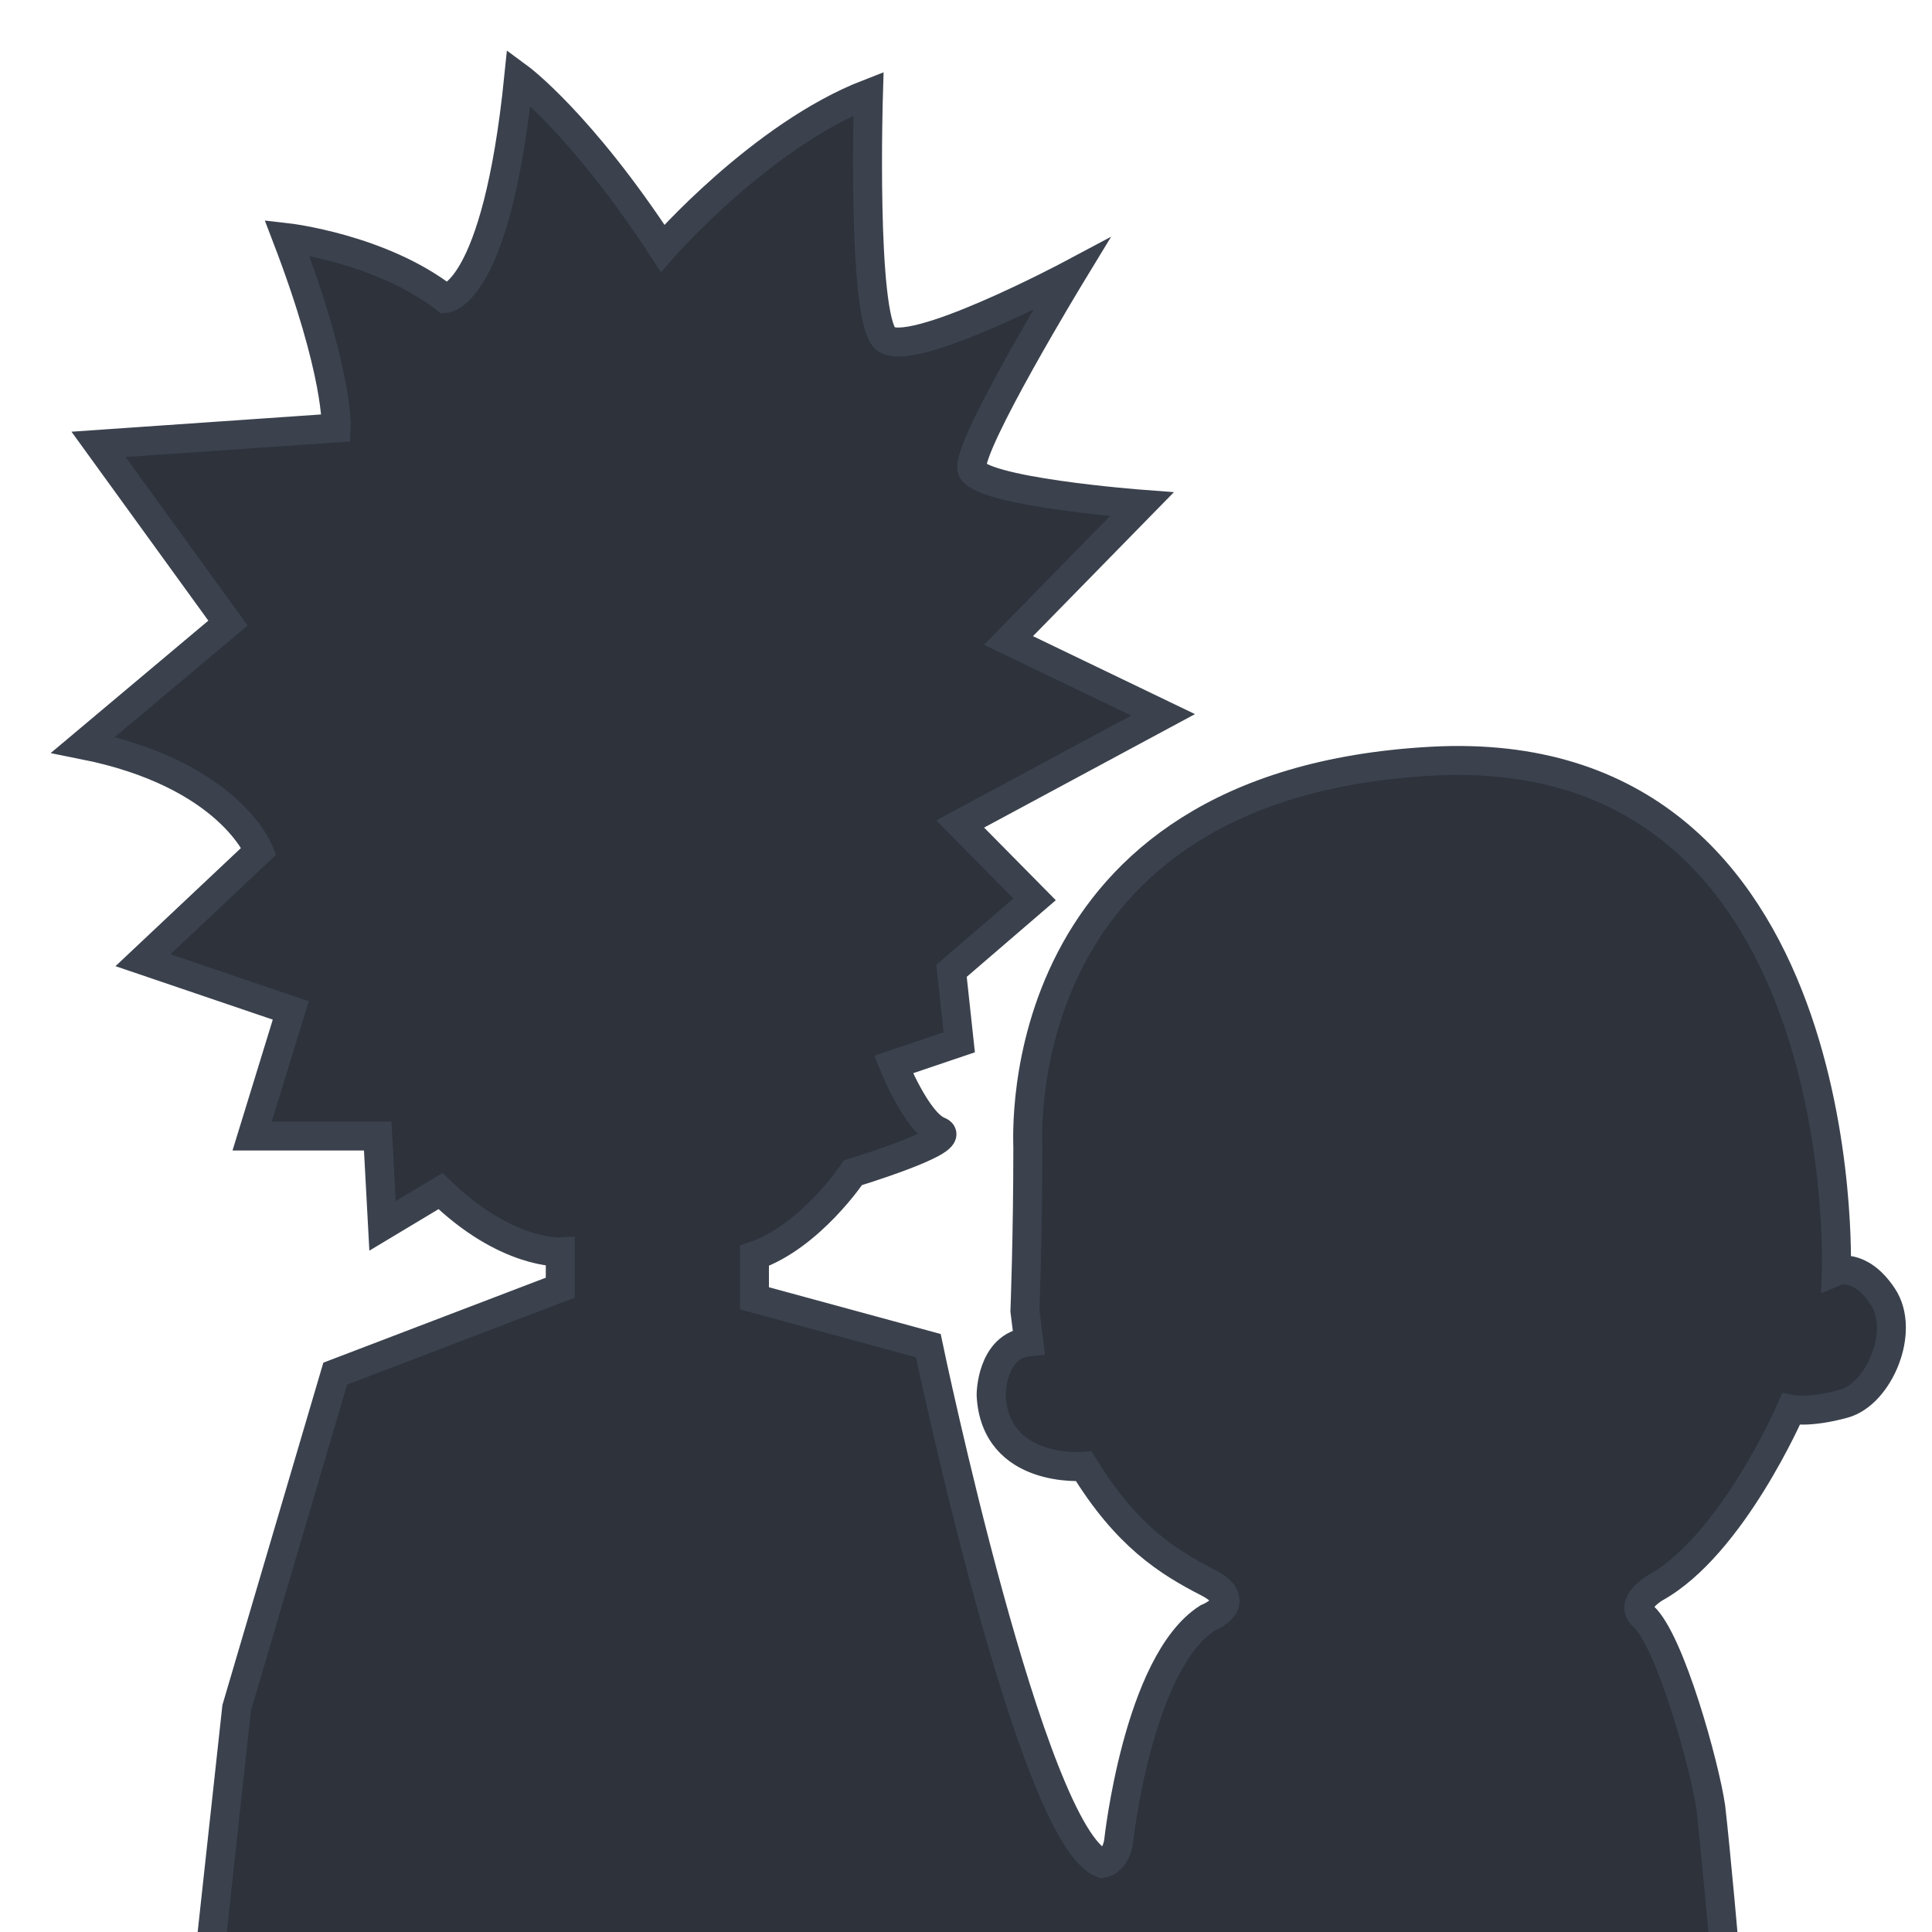
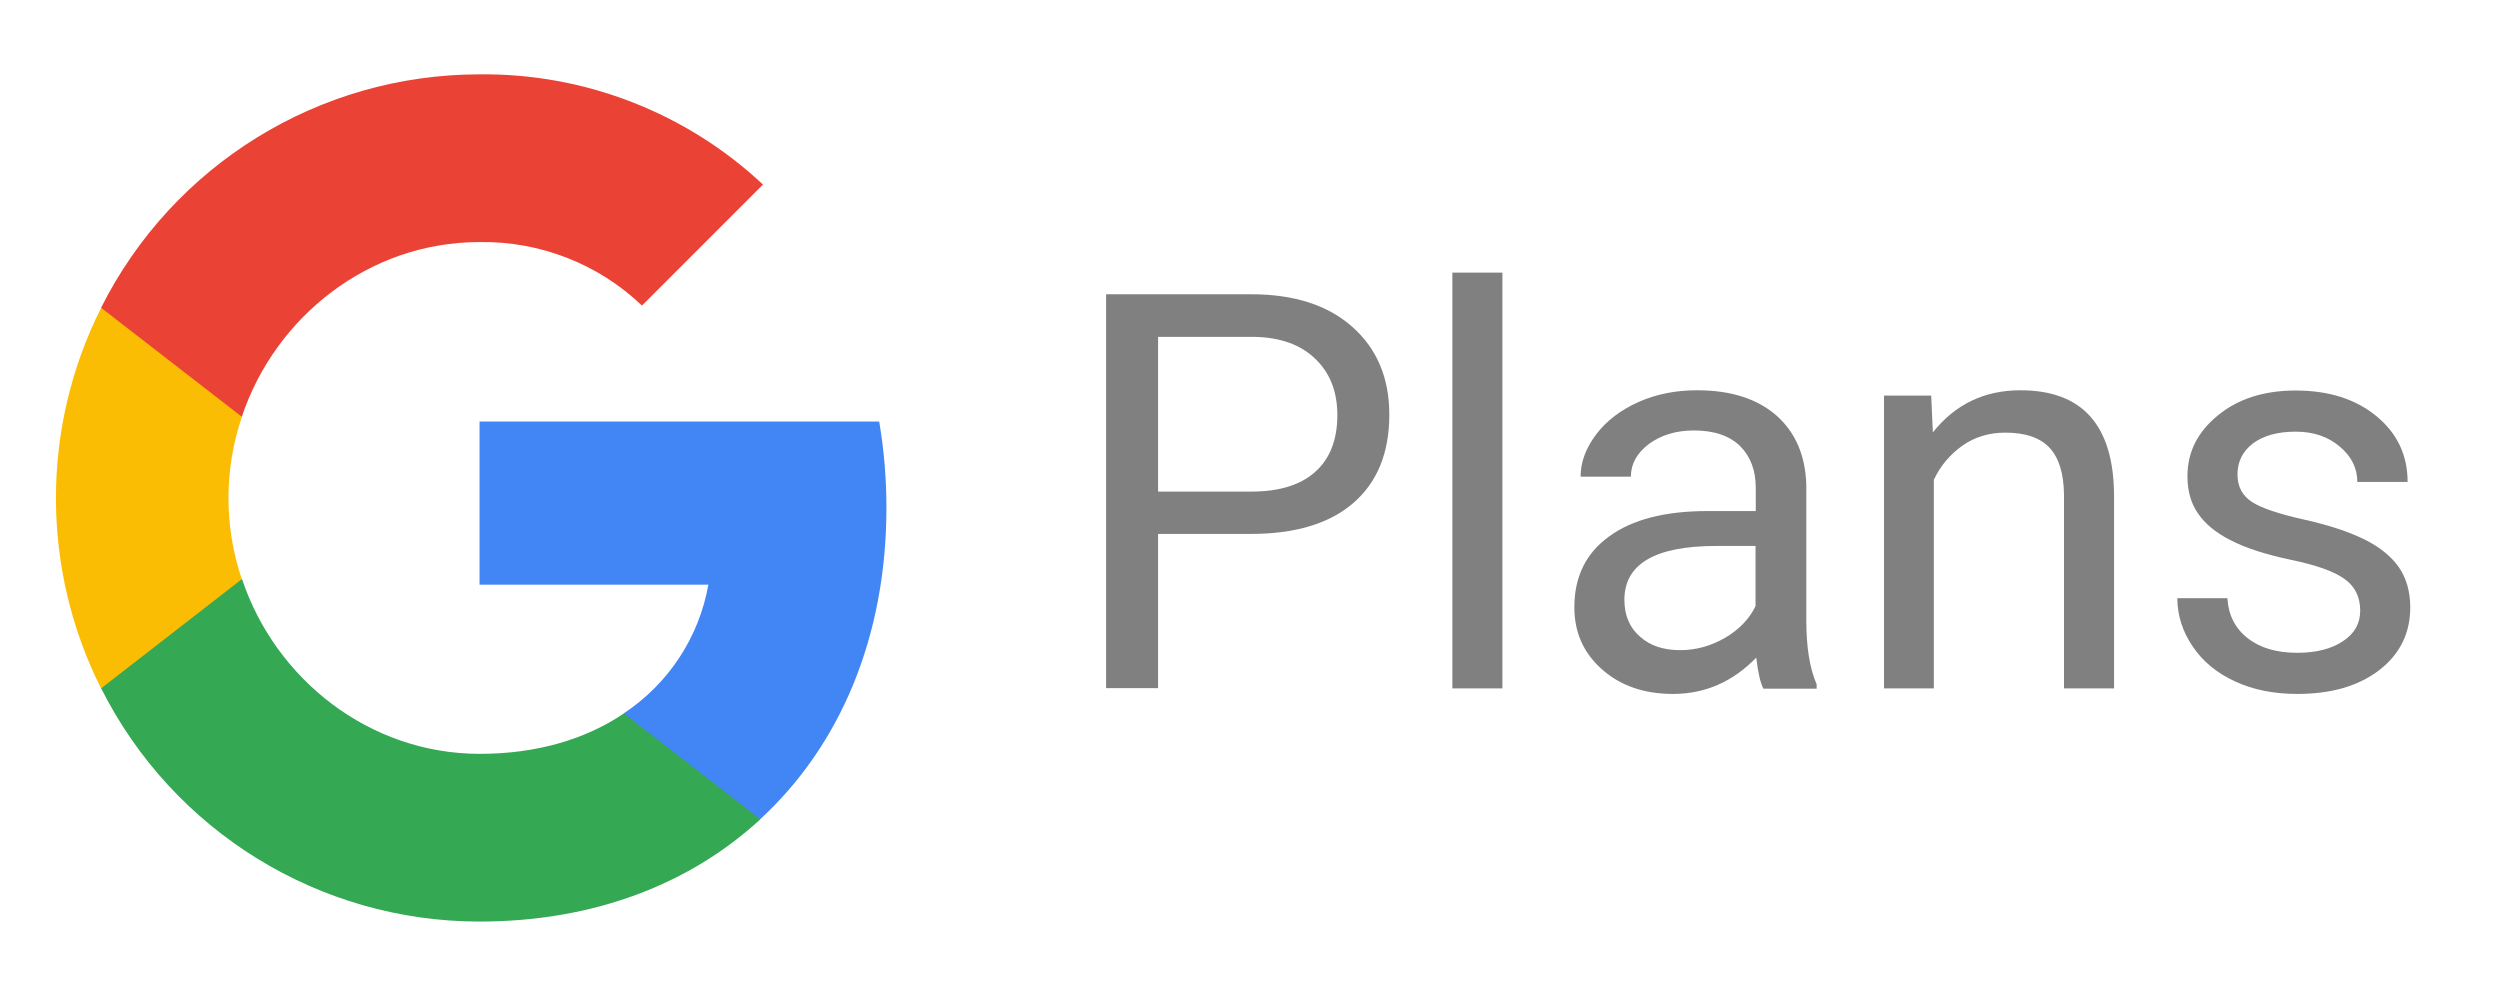
- <svg xmlns="http://www.w3.org/2000/svg" version="1.1" id="Layer_1" x="0px" y="0px" viewBox="0 0 200 200" style="enable-background:new 0 0 200 200;" xml:space="preserve">
+ <svg xmlns="http://www.w3.org/2000/svg" version="1.1" id="Layer_1" x="0px" y="0px" viewBox="0 0 1039 412" style="enable-background:new 0 0 1039 412;" xml:space="preserve">
  <style type="text/css">
- 	.st0{fill:#2D323B;stroke:#3B424E;stroke-width:3;stroke-miterlimit:10;}
+ 	.st0{fill:#4285F4;}
+ 	.st1{fill:#34A853;}
+ 	.st2{fill:#FBBC04;}
+ 	.st3{fill:#EA4335;}
+ 	.st4{fill:#808080;}
</style>
-   <path class="st0" d="M185.4,145.9c0,0-6.1,14.1-14.1,18.5c0,0-2.7,1.6-1.2,2.9c2.8,2.5,6.4,15.6,7,19.8c0.5,4.3,1.5,15.6,1.5,15.6  l-157,0.7l2.9-26.6l10.2-34.6l23.3-8.9v-3.7c0,0-5.6,0.3-12.4-6.3l-6,3.6l-0.5-9.3h-13l4-13l-15.3-5.2l12-11.3c0,0-3.1-8-18.2-11  l15-12.6L10.2,46l24.6-1.7c0,0,0.3-5.6-5.1-19.7c0,0,9.7,1.1,16.4,6.3c0,0,5.3-0.3,7.6-22.9c0,0,6.4,4.7,14.9,17.7  c0,0,10.2-11.7,21.3-16c0,0-0.7,22.9,1.7,25.3s19.3-6.6,19.3-6.6S100.2,46,100.6,48.5c0.4,2.4,17.6,3.7,17.6,3.7l-13.8,14.1l16,7.7  l-21,11.3l7.7,7.8l-8.6,7.4l0.8,7.4l-6.8,2.3c0,0,2.4,6,4.7,6.9c2.3,0.9-8.9,4.3-8.9,4.3s-4.4,6.6-10.2,8.6v4.4l18,4.9  c0,0,10.6,50.8,18,53.6c1.5-0.3,1.7-2.3,1.7-2.3s2-18.5,9.2-23.1c0,0,4.1-1.6,0-3.7c-4.1-2.1-8.4-4.8-12.8-12c0,0-9.2,0.8-9.6-7.4  c0,0,0-5.1,3.9-5.5l-0.4-3.2c0,0,0.3-7.7,0.3-16.9c0-1.2-2.1-37.6,41.8-40s41.9,52.8,41.9,52.8s2.4-1,4.8,2.6s-0.4,10.1-4,11.1  S185.4,145.9,185.4,145.9z" />
+   <g>
+     <path class="st0" d="M368.4,211c0-12-1-24-3-35.8H199.3V243h95.1c-3.9,21.9-16.6,41.2-35.2,53.5v44h56.7   C349.2,309.9,368.4,264.6,368.4,211L368.4,211z" />
+     <path class="st1" d="M199.3,383c47.5,0,87.5-15.6,116.7-42.5l-56.7-44c-15.8,10.7-36.2,16.8-59.9,16.8c-45.9,0-84.9-31-98.8-72.6   H42v45.3C71.9,345.5,132.7,383,199.3,383z" />
+     <path class="st2" d="M100.5,240.7c-7.4-21.9-7.4-45.5,0-67.4V128H42c-25,49.7-25,108.3,0,158.1L100.5,240.7z" />
+     <path class="st3" d="M199.3,100.6c25.1-0.4,49.4,9.1,67.5,26.4l50.3-50.3C285.3,46.9,243,30.4,199.3,30.9   c-66.6,0-127.4,37.5-157.3,97l58.5,45.3C114.4,131.6,153.4,100.6,199.3,100.6z" />
+   </g>
+   <g>
+     <path class="st4" d="M481.3,221.9v64.1h-21.6V122.3h60.4c17.9,0,32,4.6,42.1,13.7c10.2,9.1,15.2,21.3,15.2,36.3   c0,15.9-5,28.1-14.9,36.7c-9.9,8.6-24.2,12.9-42.7,12.9H481.3z M481.3,204.3h38.8c11.5,0,20.4-2.7,26.5-8.2   c6.1-5.4,9.2-13.3,9.2-23.6c0-9.8-3.1-17.6-9.2-23.4c-6.1-5.9-14.6-8.9-25.3-9.1h-40V204.3z" />
+     <path class="st4" d="M624.4,286.1h-20.8V113.3h20.8V286.1z" />
+     <path class="st4" d="M732.8,286.1c-1.2-2.4-2.2-6.7-2.9-12.8c-9.7,10-21.2,15.1-34.6,15.1c-12,0-21.8-3.4-29.5-10.2   c-7.7-6.8-11.5-15.4-11.5-25.8c0-12.7,4.8-22.5,14.5-29.5c9.6-7,23.2-10.5,40.7-10.5h20.2v-9.6c0-7.3-2.2-13.1-6.5-17.4   c-4.4-4.3-10.8-6.5-19.2-6.5c-7.4,0-13.6,1.9-18.7,5.6c-5,3.8-7.5,8.3-7.5,13.6h-20.9c0-6.1,2.2-11.9,6.5-17.6   c4.3-5.7,10.2-10.1,17.5-13.4c7.4-3.3,15.5-4.9,24.4-4.9c14,0,25,3.5,33,10.5c7.9,7,12.1,16.7,12.4,29v56c0,11.2,1.4,20.1,4.3,26.7   v1.8H732.8z M698.3,270.2c6.5,0,12.7-1.7,18.6-5.1c5.8-3.4,10.1-7.8,12.7-13.2v-25h-16.3c-25.5,0-38.2,7.5-38.2,22.4   c0,6.5,2.2,11.6,6.5,15.3C685.8,268.4,691.4,270.2,698.3,270.2z" />
+     <path class="st4" d="M802.6,164.4l0.7,15.3c9.3-11.7,21.4-17.5,36.4-17.5c25.7,0,38.7,14.5,38.9,43.5v80.4h-20.8v-80.5   c-0.1-8.8-2.1-15.3-6-19.5c-3.9-4.2-10.1-6.3-18.4-6.3c-6.7,0-12.7,1.8-17.8,5.4c-5.1,3.6-9.1,8.3-11.9,14.2v86.7H783V164.4H802.6z   " />
+     <path class="st4" d="M980.9,253.8c0-5.6-2.1-10-6.4-13.1c-4.2-3.1-11.6-5.8-22.2-8c-10.5-2.2-18.9-4.9-25.1-8.1   c-6.2-3.1-10.8-6.9-13.7-11.2c-3-4.3-4.4-9.5-4.4-15.5c0-10,4.2-18.4,12.7-25.3c8.4-6.9,19.2-10.3,32.3-10.3   c13.8,0,25,3.6,33.6,10.7c8.6,7.1,12.9,16.2,12.9,27.3h-20.9c0-5.7-2.4-10.6-7.3-14.7c-4.8-4.1-10.9-6.2-18.3-6.2   c-7.6,0-13.5,1.7-17.8,4.9c-4.3,3.3-6.4,7.6-6.4,12.9c0,5,2,8.8,6,11.4c4,2.6,11.2,5,21.5,7.3c10.4,2.3,18.8,5.1,25.3,8.3   c6.4,3.2,11.2,7.1,14.3,11.6c3.1,4.5,4.7,10.1,4.7,16.6c0,10.9-4.4,19.6-13,26.2c-8.7,6.6-20,9.8-33.9,9.8   c-9.7,0-18.4-1.7-25.9-5.2c-7.5-3.4-13.4-8.3-17.6-14.5c-4.2-6.2-6.4-12.9-6.4-20.1h20.8c0.4,7,3.2,12.5,8.4,16.6   c5.2,4.1,12.1,6.1,20.6,6.1c7.9,0,14.2-1.6,19-4.8C978.5,263.4,980.9,259.1,980.9,253.8z" />
+   </g>
+   <g>
+ </g>
+   <g>
+ </g>
+   <g>
+ </g>
+   <g>
+ </g>
+   <g>
+ </g>
+   <g>
+ </g>
</svg>
